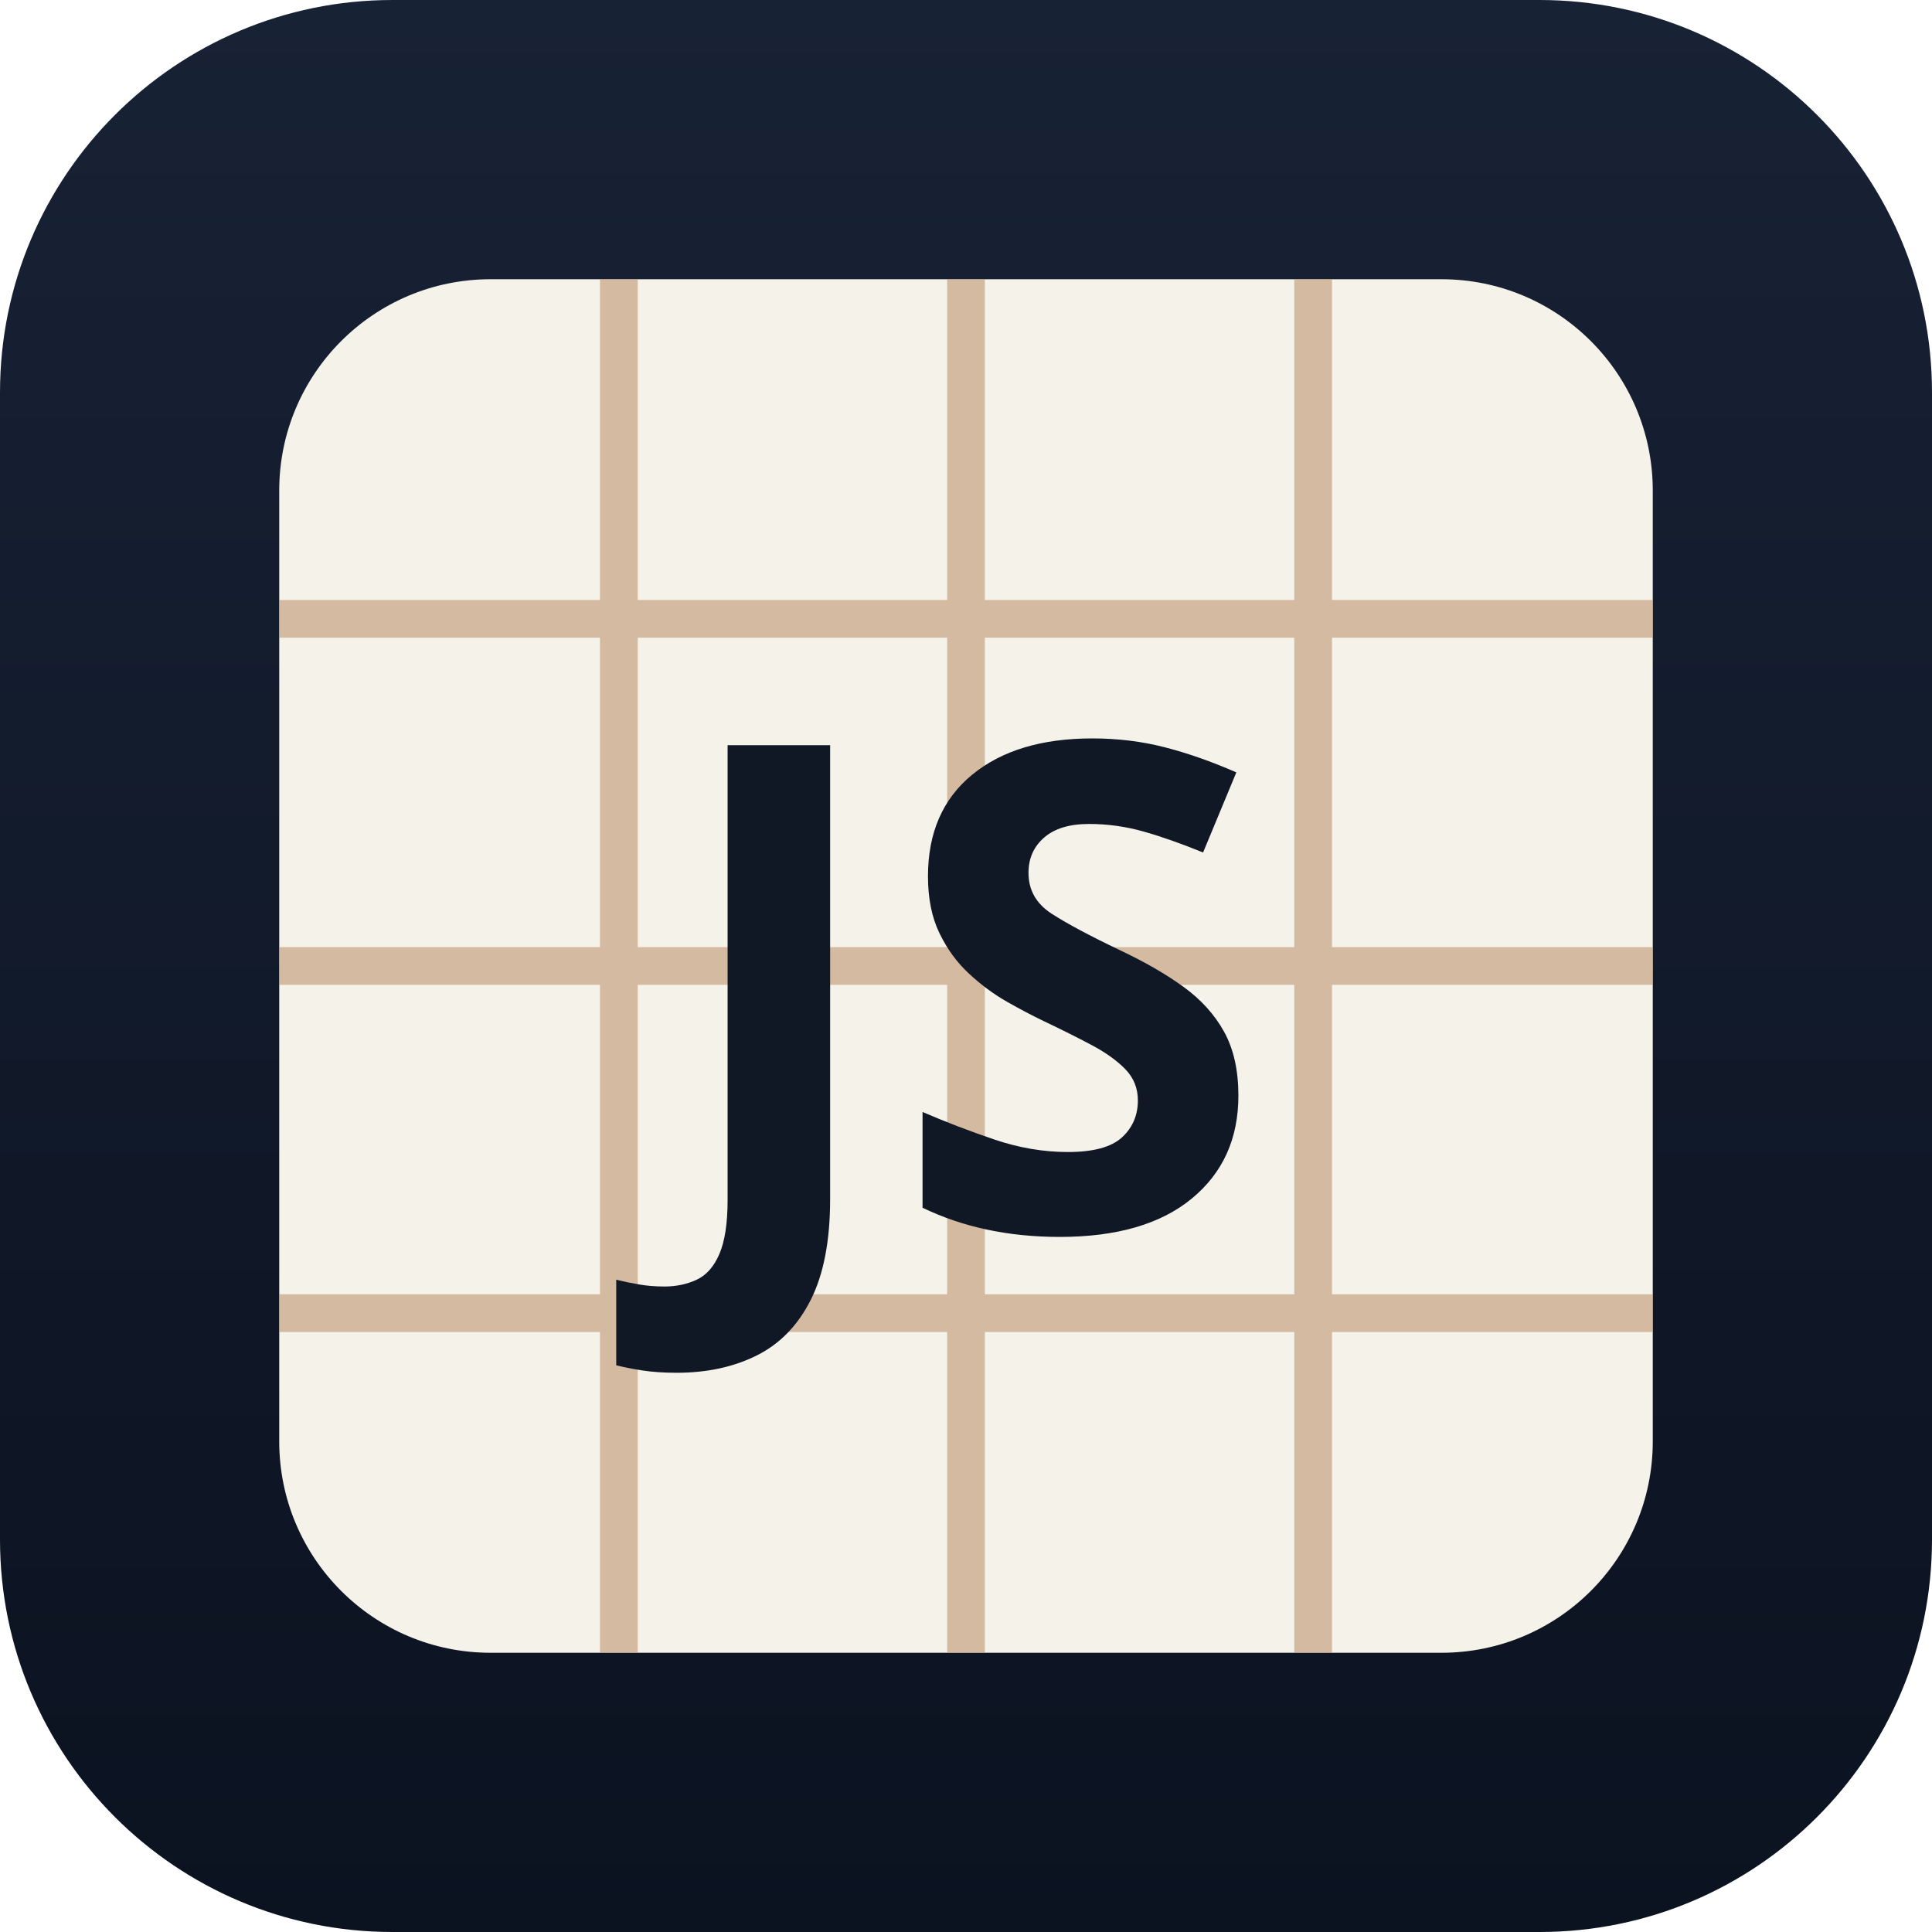
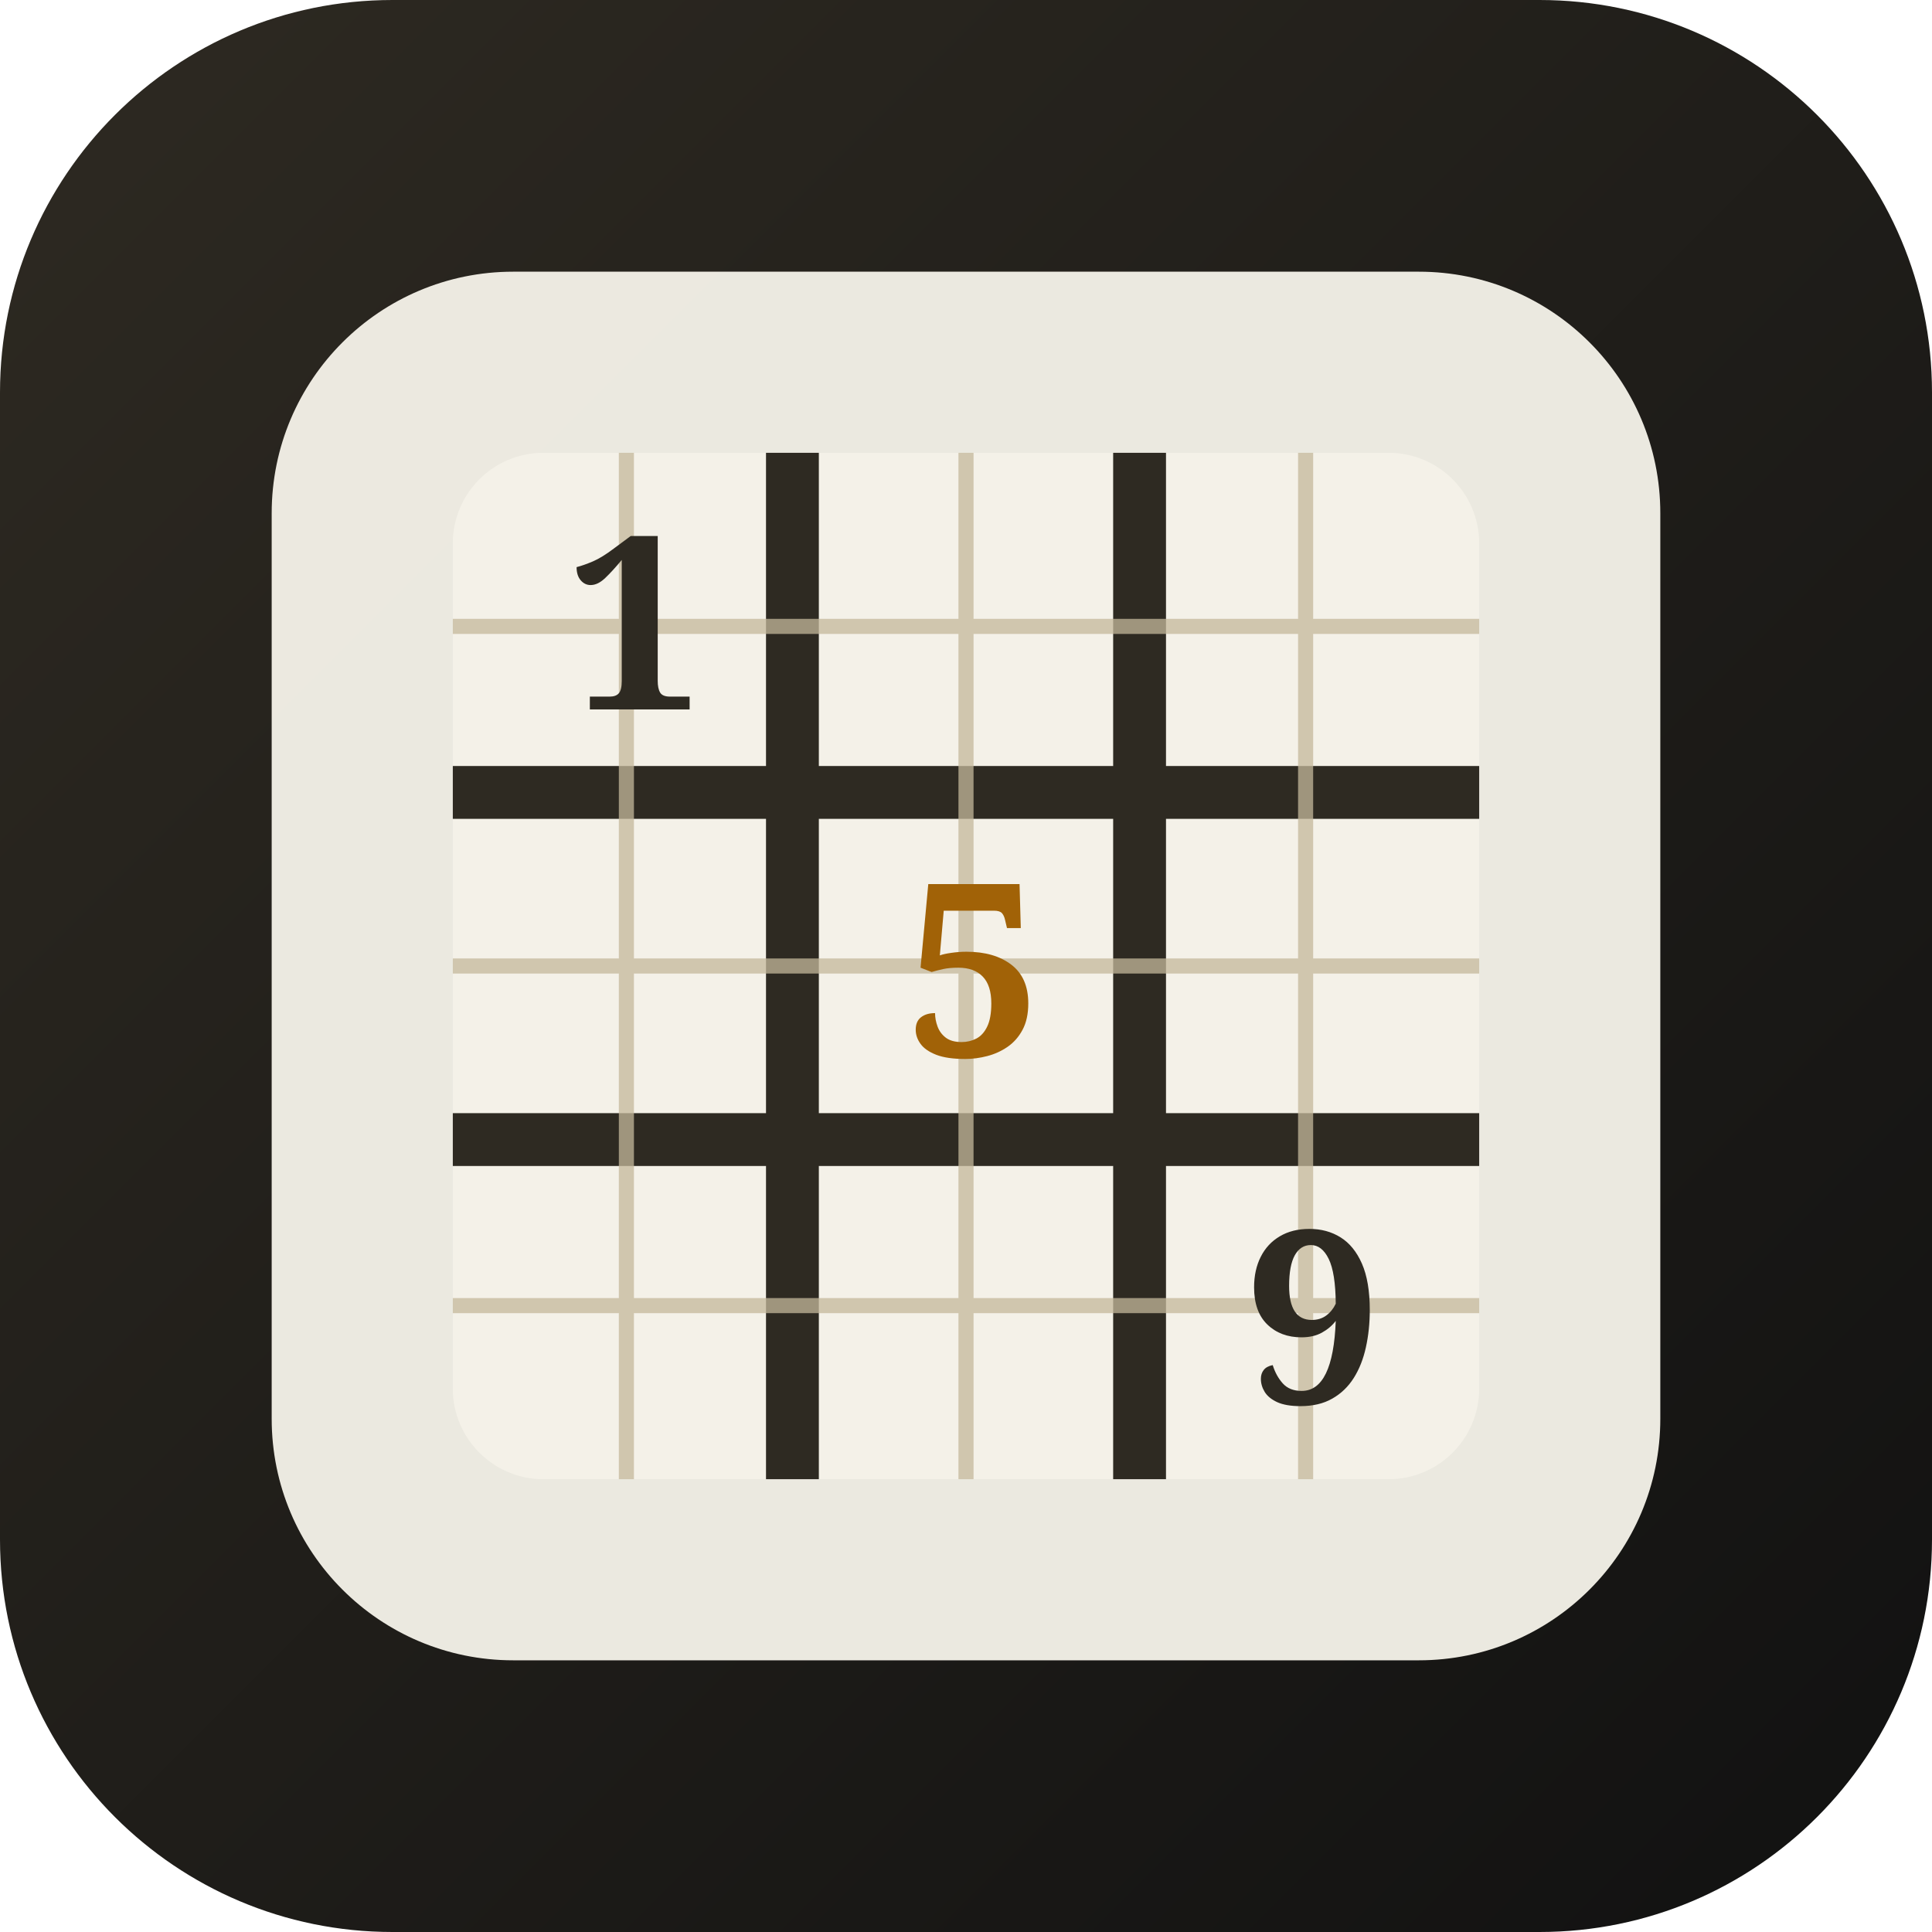
<svg xmlns="http://www.w3.org/2000/svg" viewBox="0 0 512 512">
  <defs>
-     <linearGradient id="g" x1="0" y1="0" x2="0" y2="1">
-       <stop offset="0" stop-color="#182235" />
-       <stop offset="1" stop-color="#0b1220" />
+     <linearGradient id="g" x1="0" y1="0" x2="1" y2="1">
+       <stop offset="0" stop-color="#2e2a22" />
+       <stop offset="1" stop-color="#111111" />
    </linearGradient>
  </defs>
  <rect width="512" height="512" rx="104" fill="url(#g)" />
-   <rect x="74" y="74" width="364" height="364" rx="56" fill="#f5f2ea" />
-   <path d="M74 256h364M256 74v364M74 164h364M74 348h364M164 74v364M348 74v364" stroke="#b98c62" stroke-width="10" opacity="0.55" />
-   <text x="256" y="326" text-anchor="middle" font-family="Trebuchet MS, Segoe UI, sans-serif" font-size="180" font-weight="700" fill="#101826">JS</text>
+   <rect x="72" y="72" width="368" height="368" rx="64" fill="#f4f1e8" opacity="0.96" />
+   <rect x="120" y="120" width="272" height="272" rx="24" fill="#f4f1e8" />
+   <path d="M120 210h272M120 302h272M210 120v272M302 120v272" stroke="#2e2a22" stroke-width="14" />
+   <path d="M120 166h272M120 256h272M120 346h272M166 120v272M256 120v272M346 120v272" stroke="#c4b89b" stroke-width="4" opacity="0.75" />
+   <text x="168" y="188" text-anchor="middle" font-family="Georgia, serif" font-size="64" font-weight="700" fill="#2e2a22">1</text>
+   <text x="258" y="280" text-anchor="middle" font-family="Georgia, serif" font-size="64" font-weight="700" fill="#a16207">5</text>
+   <text x="348" y="372" text-anchor="middle" font-family="Georgia, serif" font-size="64" font-weight="700" fill="#2e2a22">9</text>
</svg>
